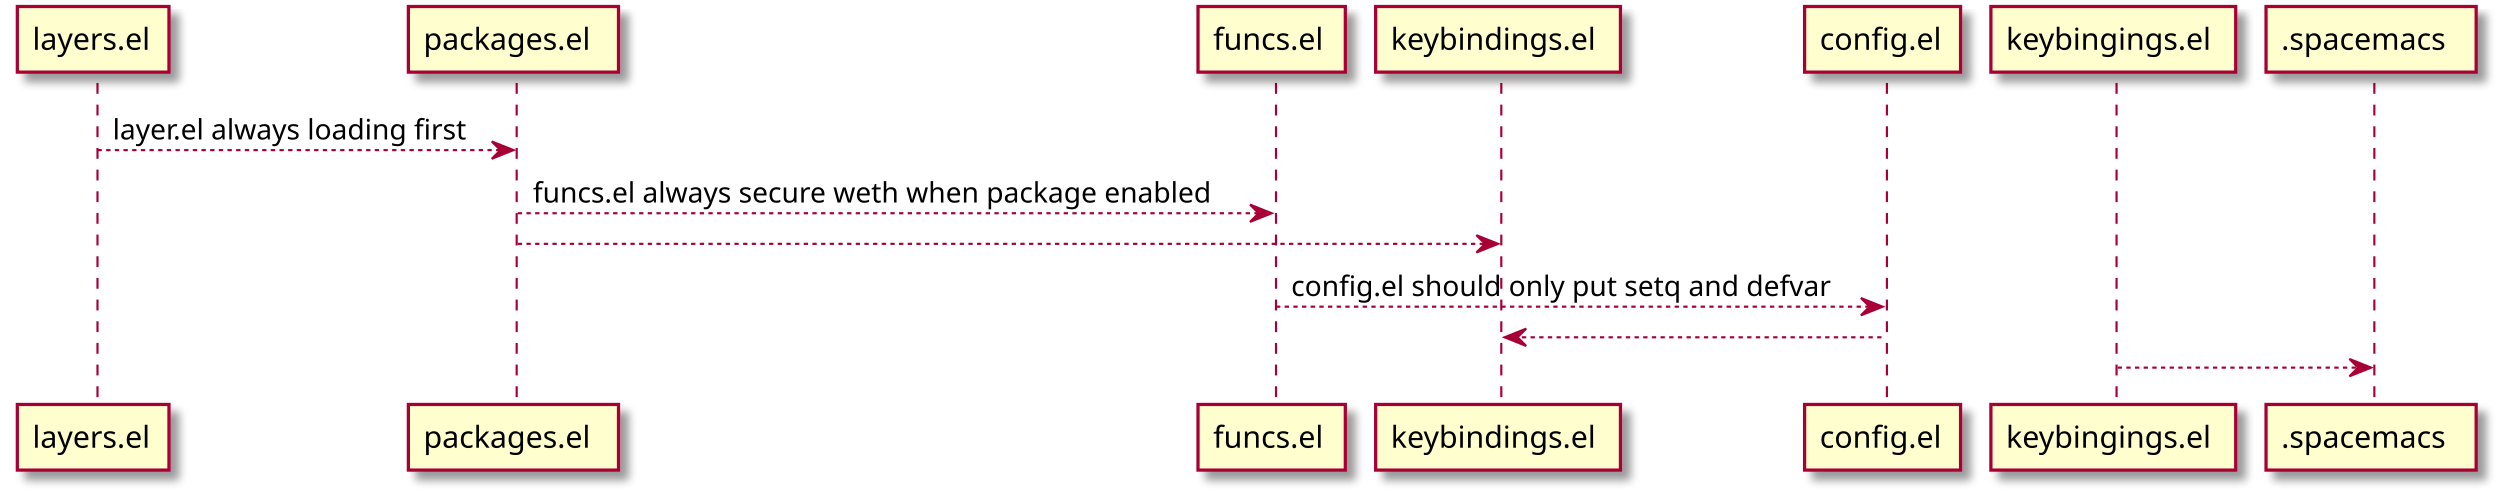
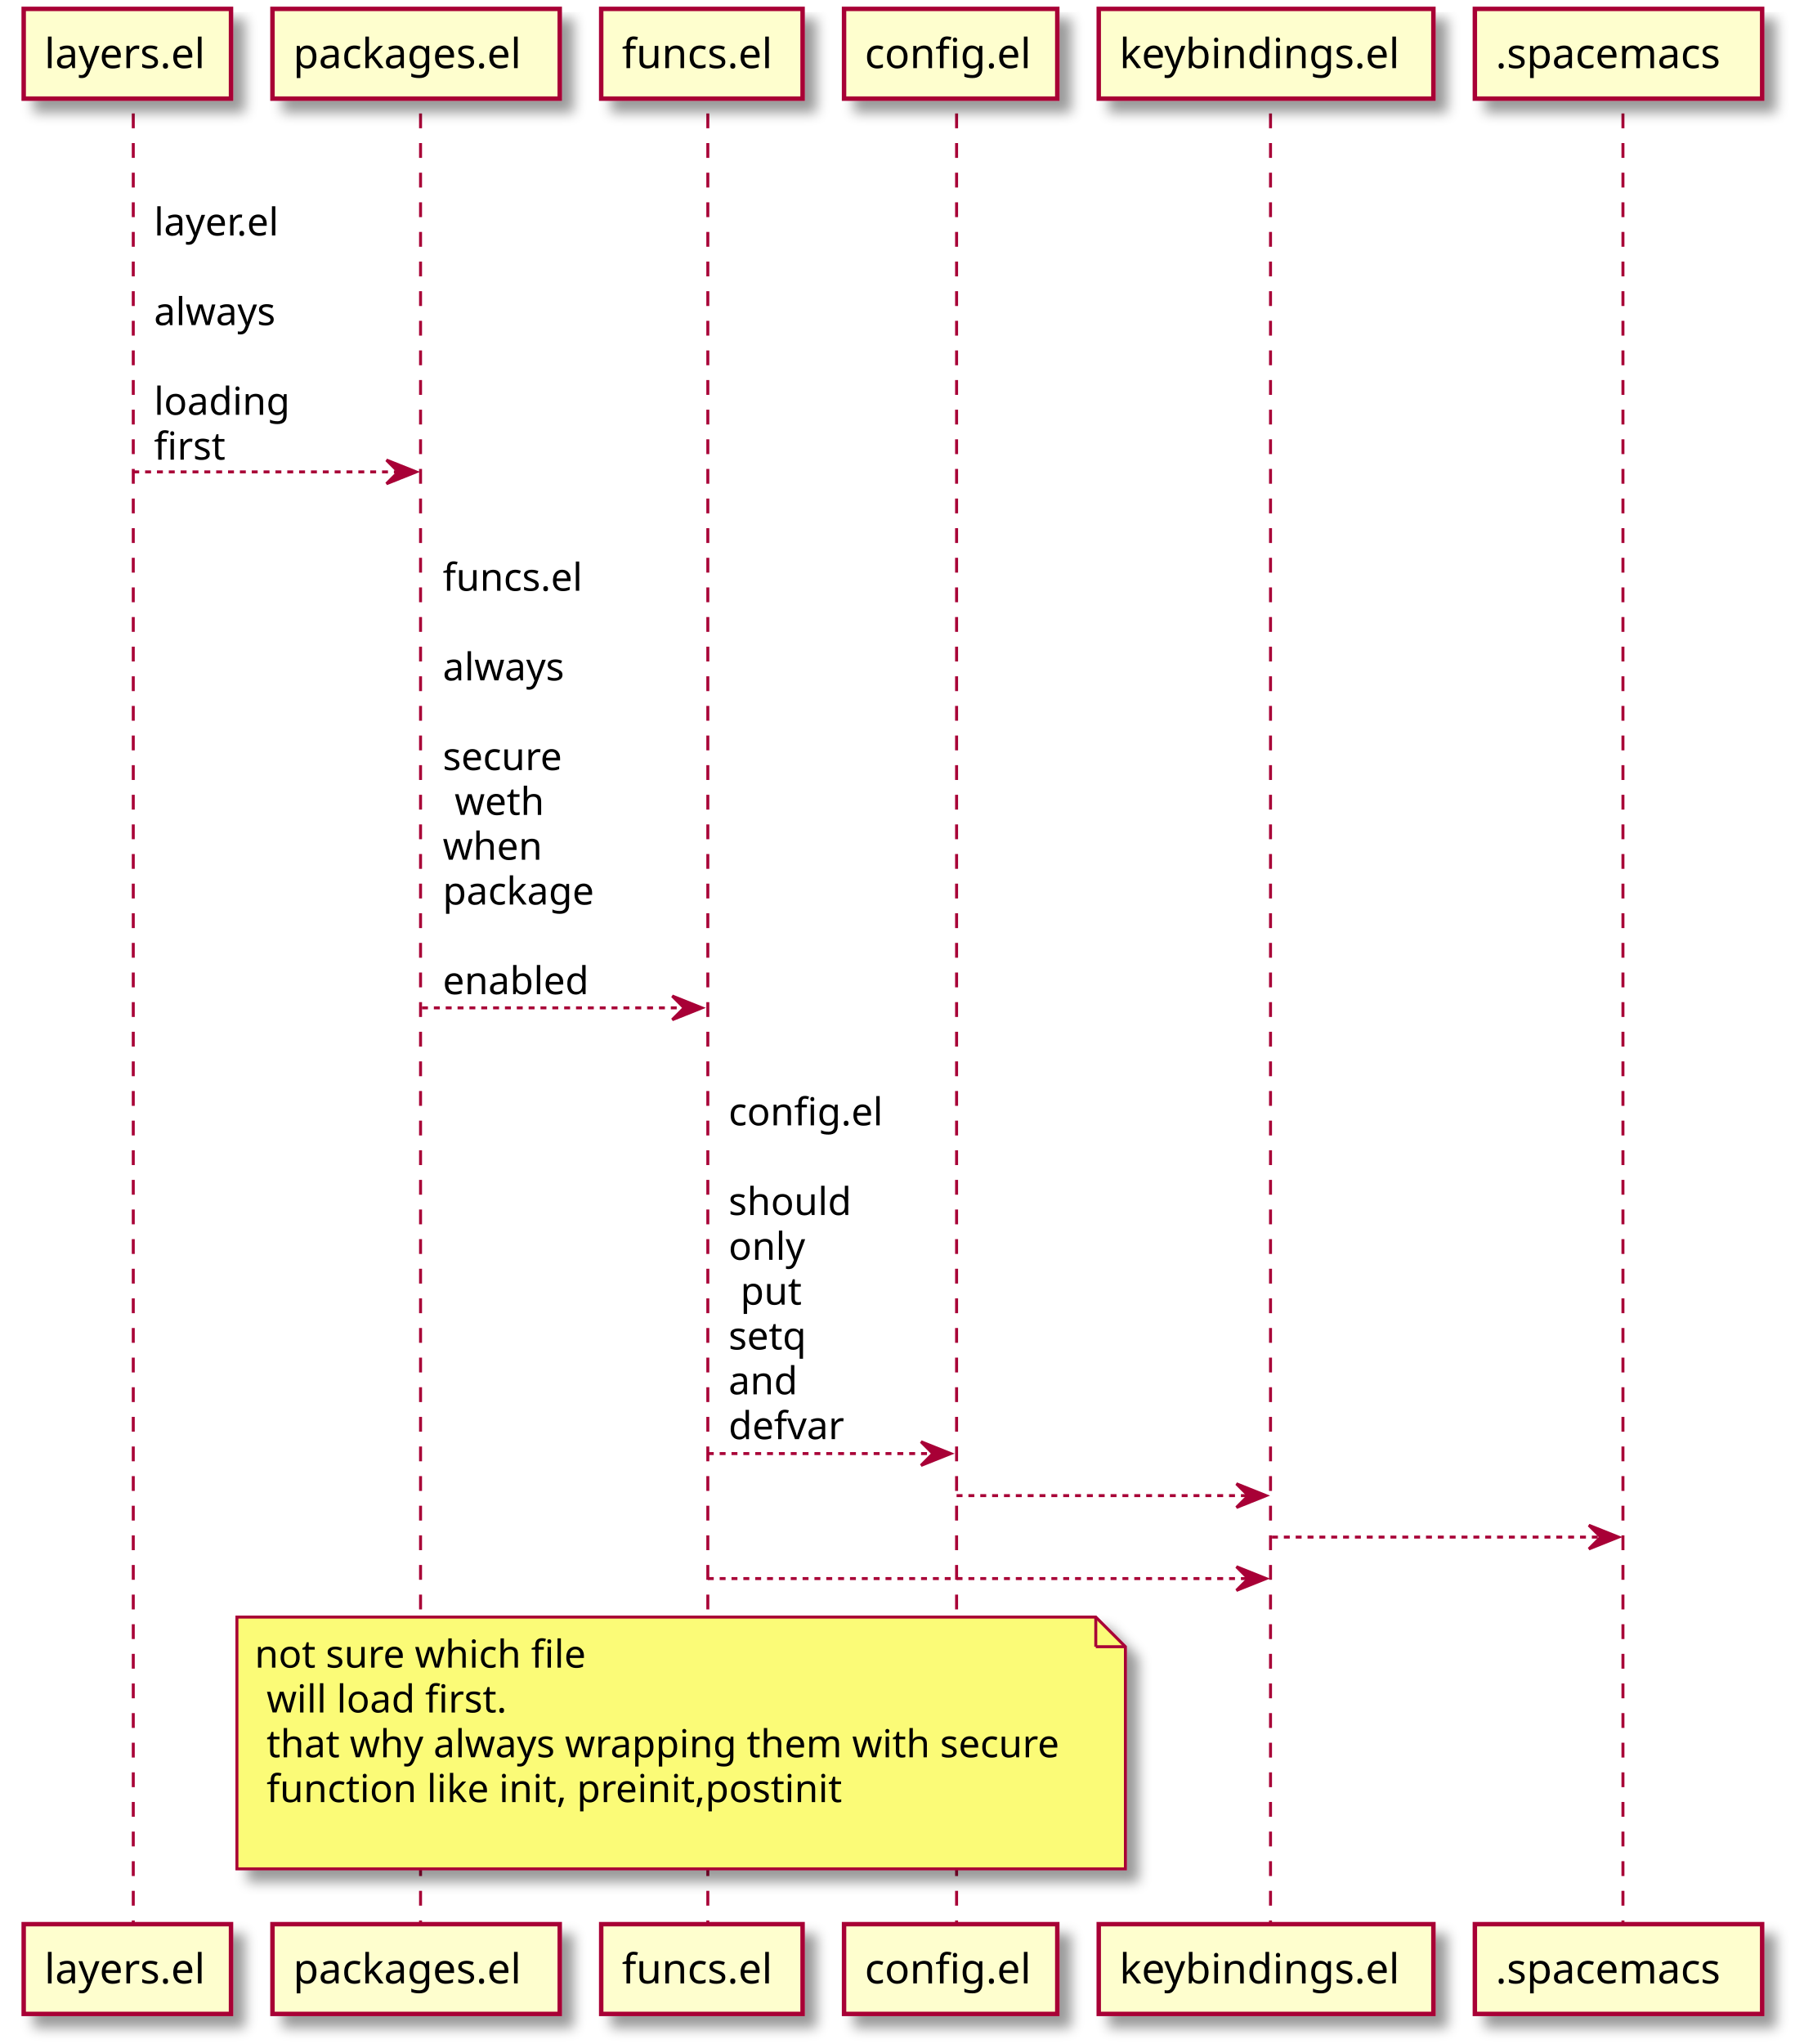
- <svg xmlns="http://www.w3.org/2000/svg" contentScriptType="application/ecmascript" contentStyleType="text/css" height="227px" preserveAspectRatio="none" style="width:1154px;height:227px;" version="1.1" viewBox="0 0 1154 227" width="1154px" zoomAndPan="magnify">
+ <svg xmlns="http://www.w3.org/2000/svg" contentScriptType="application/ecmascript" contentStyleType="text/css" height="690px" preserveAspectRatio="none" style="width:606px;height:690px;" version="1.1" viewBox="0 0 606 690" width="606px" zoomAndPan="magnify">
  <defs>
-     <filter height="300%" id="fiaqywo8yagoj" width="300%" x="-1" y="-1">
+     <filter height="300%" id="fpm2o5jqjdkw5" width="300%" x="-1" y="-1">
      <feGaussianBlur result="blurOut" stdDeviation="2.0" />
      <feColorMatrix in="blurOut" result="blurOut2" type="matrix" values="0 0 0 0 0 0 0 0 0 0 0 0 0 0 0 0 0 0 .4 0" />
      <feOffset dx="4.0" dy="4.0" in="blurOut2" result="blurOut3" />
      <feBlend in="SourceGraphic" in2="blurOut3" mode="normal" />
    </filter>
  </defs>
  <g>
-     <line style="stroke: #A80036; stroke-width: 1.0; stroke-dasharray: 5.0,5.0;" x1="45" x2="45" y1="38.297" y2="187.695" />
-     <line style="stroke: #A80036; stroke-width: 1.0; stroke-dasharray: 5.0,5.0;" x1="238.5" x2="238.5" y1="38.297" y2="187.695" />
-     <line style="stroke: #A80036; stroke-width: 1.0; stroke-dasharray: 5.0,5.0;" x1="589" x2="589" y1="38.297" y2="187.695" />
-     <line style="stroke: #A80036; stroke-width: 1.0; stroke-dasharray: 5.0,5.0;" x1="693" x2="693" y1="38.297" y2="187.695" />
-     <line style="stroke: #A80036; stroke-width: 1.0; stroke-dasharray: 5.0,5.0;" x1="871" x2="871" y1="38.297" y2="187.695" />
-     <line style="stroke: #A80036; stroke-width: 1.0; stroke-dasharray: 5.0,5.0;" x1="977" x2="977" y1="38.297" y2="187.695" />
-     <line style="stroke: #A80036; stroke-width: 1.0; stroke-dasharray: 5.0,5.0;" x1="1096" x2="1096" y1="38.297" y2="187.695" />
-     <rect fill="#FEFECE" filter="url(#fiaqywo8yagoj)" height="30.297" style="stroke: #A80036; stroke-width: 1.5;" width="70" x="8" y="3" />
+     <line style="stroke: #A80036; stroke-width: 1.0; stroke-dasharray: 5.0,5.0;" x1="45" x2="45" y1="38.297" y2="650.547" />
+     <line style="stroke: #A80036; stroke-width: 1.0; stroke-dasharray: 5.0,5.0;" x1="142" x2="142" y1="38.297" y2="650.547" />
+     <line style="stroke: #A80036; stroke-width: 1.0; stroke-dasharray: 5.0,5.0;" x1="239" x2="239" y1="38.297" y2="650.547" />
+     <line style="stroke: #A80036; stroke-width: 1.0; stroke-dasharray: 5.0,5.0;" x1="323" x2="323" y1="38.297" y2="650.547" />
+     <line style="stroke: #A80036; stroke-width: 1.0; stroke-dasharray: 5.0,5.0;" x1="429" x2="429" y1="38.297" y2="650.547" />
+     <line style="stroke: #A80036; stroke-width: 1.0; stroke-dasharray: 5.0,5.0;" x1="548" x2="548" y1="38.297" y2="650.547" />
+     <rect fill="#FEFECE" filter="url(#fpm2o5jqjdkw5)" height="30.297" style="stroke: #A80036; stroke-width: 1.5;" width="70" x="8" y="3" />
    <text fill="#000000" font-family="sans-serif" font-size="14" lengthAdjust="spacingAndGlyphs" textLength="56" x="15" y="22.995">layers.el</text>
-     <rect fill="#FEFECE" filter="url(#fiaqywo8yagoj)" height="30.297" style="stroke: #A80036; stroke-width: 1.5;" width="70" x="8" y="186.695" />
-     <text fill="#000000" font-family="sans-serif" font-size="14" lengthAdjust="spacingAndGlyphs" textLength="56" x="15" y="206.69">layers.el</text>
-     <rect fill="#FEFECE" filter="url(#fiaqywo8yagoj)" height="30.297" style="stroke: #A80036; stroke-width: 1.5;" width="97" x="188.5" y="3" />
-     <text fill="#000000" font-family="sans-serif" font-size="14" lengthAdjust="spacingAndGlyphs" textLength="83" x="195.5" y="22.995">packages.el</text>
-     <rect fill="#FEFECE" filter="url(#fiaqywo8yagoj)" height="30.297" style="stroke: #A80036; stroke-width: 1.5;" width="97" x="188.5" y="186.695" />
-     <text fill="#000000" font-family="sans-serif" font-size="14" lengthAdjust="spacingAndGlyphs" textLength="83" x="195.5" y="206.69">packages.el</text>
-     <rect fill="#FEFECE" filter="url(#fiaqywo8yagoj)" height="30.297" style="stroke: #A80036; stroke-width: 1.5;" width="68" x="553" y="3" />
-     <text fill="#000000" font-family="sans-serif" font-size="14" lengthAdjust="spacingAndGlyphs" textLength="54" x="560" y="22.995">funcs.el</text>
-     <rect fill="#FEFECE" filter="url(#fiaqywo8yagoj)" height="30.297" style="stroke: #A80036; stroke-width: 1.5;" width="68" x="553" y="186.695" />
-     <text fill="#000000" font-family="sans-serif" font-size="14" lengthAdjust="spacingAndGlyphs" textLength="54" x="560" y="206.69">funcs.el</text>
-     <rect fill="#FEFECE" filter="url(#fiaqywo8yagoj)" height="30.297" style="stroke: #A80036; stroke-width: 1.5;" width="113" x="635" y="3" />
-     <text fill="#000000" font-family="sans-serif" font-size="14" lengthAdjust="spacingAndGlyphs" textLength="99" x="642" y="22.995">keybindings.el</text>
-     <rect fill="#FEFECE" filter="url(#fiaqywo8yagoj)" height="30.297" style="stroke: #A80036; stroke-width: 1.5;" width="113" x="635" y="186.695" />
-     <text fill="#000000" font-family="sans-serif" font-size="14" lengthAdjust="spacingAndGlyphs" textLength="99" x="642" y="206.69">keybindings.el</text>
-     <rect fill="#FEFECE" filter="url(#fiaqywo8yagoj)" height="30.297" style="stroke: #A80036; stroke-width: 1.5;" width="72" x="833" y="3" />
-     <text fill="#000000" font-family="sans-serif" font-size="14" lengthAdjust="spacingAndGlyphs" textLength="58" x="840" y="22.995">config.el</text>
-     <rect fill="#FEFECE" filter="url(#fiaqywo8yagoj)" height="30.297" style="stroke: #A80036; stroke-width: 1.5;" width="72" x="833" y="186.695" />
-     <text fill="#000000" font-family="sans-serif" font-size="14" lengthAdjust="spacingAndGlyphs" textLength="58" x="840" y="206.69">config.el</text>
-     <rect fill="#FEFECE" filter="url(#fiaqywo8yagoj)" height="30.297" style="stroke: #A80036; stroke-width: 1.5;" width="113" x="919" y="3" />
-     <text fill="#000000" font-family="sans-serif" font-size="14" lengthAdjust="spacingAndGlyphs" textLength="99" x="926" y="22.995">keybingings.el</text>
-     <rect fill="#FEFECE" filter="url(#fiaqywo8yagoj)" height="30.297" style="stroke: #A80036; stroke-width: 1.5;" width="113" x="919" y="186.695" />
-     <text fill="#000000" font-family="sans-serif" font-size="14" lengthAdjust="spacingAndGlyphs" textLength="99" x="926" y="206.69">keybingings.el</text>
-     <rect fill="#FEFECE" filter="url(#fiaqywo8yagoj)" height="30.297" style="stroke: #A80036; stroke-width: 1.5;" width="97" x="1046" y="3" />
-     <text fill="#000000" font-family="sans-serif" font-size="14" lengthAdjust="spacingAndGlyphs" textLength="83" x="1053" y="22.995">.spacemacs</text>
-     <rect fill="#FEFECE" filter="url(#fiaqywo8yagoj)" height="30.297" style="stroke: #A80036; stroke-width: 1.5;" width="97" x="1046" y="186.695" />
-     <text fill="#000000" font-family="sans-serif" font-size="14" lengthAdjust="spacingAndGlyphs" textLength="83" x="1053" y="206.69">.spacemacs</text>
-     <polygon fill="#A80036" points="227,65.297,237,69.297,227,73.297,231,69.297" style="stroke: #A80036; stroke-width: 1.0;" />
-     <line style="stroke: #A80036; stroke-width: 1.0; stroke-dasharray: 2.0,2.0;" x1="45" x2="233" y1="69.297" y2="69.297" />
-     <text fill="#000000" font-family="sans-serif" font-size="13" lengthAdjust="spacingAndGlyphs" textLength="170" x="52" y="64.364">layer.el always loading first</text>
-     <polygon fill="#A80036" points="577,94.43,587,98.43,577,102.43,581,98.43" style="stroke: #A80036; stroke-width: 1.0;" />
-     <line style="stroke: #A80036; stroke-width: 1.0; stroke-dasharray: 2.0,2.0;" x1="239" x2="583" y1="98.43" y2="98.43" />
-     <text fill="#000000" font-family="sans-serif" font-size="13" lengthAdjust="spacingAndGlyphs" textLength="326" x="246" y="93.497">funcs.el always secure weth when package enabled</text>
-     <polygon fill="#A80036" points="681.5,108.562,691.5,112.562,681.5,116.562,685.5,112.562" style="stroke: #A80036; stroke-width: 1.0;" />
-     <line style="stroke: #A80036; stroke-width: 1.0; stroke-dasharray: 2.0,2.0;" x1="239" x2="687.5" y1="112.562" y2="112.562" />
-     <polygon fill="#A80036" points="859,137.562,869,141.562,859,145.562,863,141.562" style="stroke: #A80036; stroke-width: 1.0;" />
-     <line style="stroke: #A80036; stroke-width: 1.0; stroke-dasharray: 2.0,2.0;" x1="589" x2="865" y1="141.562" y2="141.562" />
-     <text fill="#000000" font-family="sans-serif" font-size="13" lengthAdjust="spacingAndGlyphs" textLength="258" x="596" y="136.629">config.el should only put setq and defvar</text>
-     <polygon fill="#A80036" points="704.5,151.695,694.5,155.695,704.5,159.695,700.5,155.695" style="stroke: #A80036; stroke-width: 1.0;" />
-     <line style="stroke: #A80036; stroke-width: 1.0; stroke-dasharray: 2.0,2.0;" x1="698.5" x2="870" y1="155.695" y2="155.695" />
-     <polygon fill="#A80036" points="1084.5,165.695,1094.5,169.695,1084.5,173.695,1088.5,169.695" style="stroke: #A80036; stroke-width: 1.0;" />
-     <line style="stroke: #A80036; stroke-width: 1.0; stroke-dasharray: 2.0,2.0;" x1="977.5" x2="1090.5" y1="169.695" y2="169.695" />
+     <rect fill="#FEFECE" filter="url(#fpm2o5jqjdkw5)" height="30.297" style="stroke: #A80036; stroke-width: 1.5;" width="70" x="8" y="649.547" />
+     <text fill="#000000" font-family="sans-serif" font-size="14" lengthAdjust="spacingAndGlyphs" textLength="56" x="15" y="669.542">layers.el</text>
+     <rect fill="#FEFECE" filter="url(#fpm2o5jqjdkw5)" height="30.297" style="stroke: #A80036; stroke-width: 1.5;" width="97" x="92" y="3" />
+     <text fill="#000000" font-family="sans-serif" font-size="14" lengthAdjust="spacingAndGlyphs" textLength="83" x="99" y="22.995">packages.el</text>
+     <rect fill="#FEFECE" filter="url(#fpm2o5jqjdkw5)" height="30.297" style="stroke: #A80036; stroke-width: 1.5;" width="97" x="92" y="649.547" />
+     <text fill="#000000" font-family="sans-serif" font-size="14" lengthAdjust="spacingAndGlyphs" textLength="83" x="99" y="669.542">packages.el</text>
+     <rect fill="#FEFECE" filter="url(#fpm2o5jqjdkw5)" height="30.297" style="stroke: #A80036; stroke-width: 1.5;" width="68" x="203" y="3" />
+     <text fill="#000000" font-family="sans-serif" font-size="14" lengthAdjust="spacingAndGlyphs" textLength="54" x="210" y="22.995">funcs.el</text>
+     <rect fill="#FEFECE" filter="url(#fpm2o5jqjdkw5)" height="30.297" style="stroke: #A80036; stroke-width: 1.5;" width="68" x="203" y="649.547" />
+     <text fill="#000000" font-family="sans-serif" font-size="14" lengthAdjust="spacingAndGlyphs" textLength="54" x="210" y="669.542">funcs.el</text>
+     <rect fill="#FEFECE" filter="url(#fpm2o5jqjdkw5)" height="30.297" style="stroke: #A80036; stroke-width: 1.5;" width="72" x="285" y="3" />
+     <text fill="#000000" font-family="sans-serif" font-size="14" lengthAdjust="spacingAndGlyphs" textLength="58" x="292" y="22.995">config.el</text>
+     <rect fill="#FEFECE" filter="url(#fpm2o5jqjdkw5)" height="30.297" style="stroke: #A80036; stroke-width: 1.5;" width="72" x="285" y="649.547" />
+     <text fill="#000000" font-family="sans-serif" font-size="14" lengthAdjust="spacingAndGlyphs" textLength="58" x="292" y="669.542">config.el</text>
+     <rect fill="#FEFECE" filter="url(#fpm2o5jqjdkw5)" height="30.297" style="stroke: #A80036; stroke-width: 1.5;" width="113" x="371" y="3" />
+     <text fill="#000000" font-family="sans-serif" font-size="14" lengthAdjust="spacingAndGlyphs" textLength="99" x="378" y="22.995">keybindings.el</text>
+     <rect fill="#FEFECE" filter="url(#fpm2o5jqjdkw5)" height="30.297" style="stroke: #A80036; stroke-width: 1.5;" width="113" x="371" y="649.547" />
+     <text fill="#000000" font-family="sans-serif" font-size="14" lengthAdjust="spacingAndGlyphs" textLength="99" x="378" y="669.542">keybindings.el</text>
+     <rect fill="#FEFECE" filter="url(#fpm2o5jqjdkw5)" height="30.297" style="stroke: #A80036; stroke-width: 1.5;" width="97" x="498" y="3" />
+     <text fill="#000000" font-family="sans-serif" font-size="14" lengthAdjust="spacingAndGlyphs" textLength="83" x="505" y="22.995">.spacemacs</text>
+     <rect fill="#FEFECE" filter="url(#fpm2o5jqjdkw5)" height="30.297" style="stroke: #A80036; stroke-width: 1.5;" width="97" x="498" y="649.547" />
+     <text fill="#000000" font-family="sans-serif" font-size="14" lengthAdjust="spacingAndGlyphs" textLength="83" x="505" y="669.542">.spacemacs</text>
+     <polygon fill="#A80036" points="130.5,155.297,140.5,159.297,130.5,163.297,134.5,159.297" style="stroke: #A80036; stroke-width: 1.0;" />
+     <line style="stroke: #A80036; stroke-width: 1.0; stroke-dasharray: 2.0,2.0;" x1="45" x2="136.5" y1="159.297" y2="159.297" />
+     <text fill="#000000" font-family="sans-serif" font-size="13" lengthAdjust="spacingAndGlyphs" textLength="46" x="52" y="79.497">layer.el</text>
+     <text fill="#000000" font-family="sans-serif" font-size="13" lengthAdjust="spacingAndGlyphs" textLength="42" x="52" y="109.762">always</text>
+     <text fill="#000000" font-family="sans-serif" font-size="13" lengthAdjust="spacingAndGlyphs" textLength="0" x="56" y="124.895" />
+     <text fill="#000000" font-family="sans-serif" font-size="13" lengthAdjust="spacingAndGlyphs" textLength="46" x="52" y="140.028">loading</text>
+     <text fill="#000000" font-family="sans-serif" font-size="13" lengthAdjust="spacingAndGlyphs" textLength="24" x="52" y="155.161">first</text>
+     <polygon fill="#A80036" points="227,336.227,237,340.227,227,344.227,231,340.227" style="stroke: #A80036; stroke-width: 1.0;" />
+     <line style="stroke: #A80036; stroke-width: 1.0; stroke-dasharray: 2.0,2.0;" x1="142.5" x2="233" y1="340.227" y2="340.227" />
+     <text fill="#000000" font-family="sans-serif" font-size="13" lengthAdjust="spacingAndGlyphs" textLength="49" x="149.5" y="199.426">funcs.el</text>
+     <text fill="#000000" font-family="sans-serif" font-size="13" lengthAdjust="spacingAndGlyphs" textLength="42" x="149.5" y="229.692">always</text>
+     <text fill="#000000" font-family="sans-serif" font-size="13" lengthAdjust="spacingAndGlyphs" textLength="43" x="149.5" y="259.957">secure</text>
+     <text fill="#000000" font-family="sans-serif" font-size="13" lengthAdjust="spacingAndGlyphs" textLength="30" x="153.5" y="275.09">weth</text>
+     <text fill="#000000" font-family="sans-serif" font-size="13" lengthAdjust="spacingAndGlyphs" textLength="33" x="149.5" y="290.223">when</text>
+     <text fill="#000000" font-family="sans-serif" font-size="13" lengthAdjust="spacingAndGlyphs" textLength="54" x="149.5" y="305.356">package</text>
+     <text fill="#000000" font-family="sans-serif" font-size="13" lengthAdjust="spacingAndGlyphs" textLength="51" x="149.5" y="335.622">enabled</text>
+     <polygon fill="#A80036" points="311,486.688,321,490.688,311,494.688,315,490.688" style="stroke: #A80036; stroke-width: 1.0;" />
+     <line style="stroke: #A80036; stroke-width: 1.0; stroke-dasharray: 2.0,2.0;" x1="239" x2="317" y1="490.688" y2="490.688" />
+     <text fill="#000000" font-family="sans-serif" font-size="13" lengthAdjust="spacingAndGlyphs" textLength="53" x="246" y="379.887">config.el</text>
+     <text fill="#000000" font-family="sans-serif" font-size="13" lengthAdjust="spacingAndGlyphs" textLength="42" x="246" y="410.153">should</text>
+     <text fill="#000000" font-family="sans-serif" font-size="13" lengthAdjust="spacingAndGlyphs" textLength="26" x="246" y="425.286">only</text>
+     <text fill="#000000" font-family="sans-serif" font-size="13" lengthAdjust="spacingAndGlyphs" textLength="21" x="250" y="440.418">put</text>
+     <text fill="#000000" font-family="sans-serif" font-size="13" lengthAdjust="spacingAndGlyphs" textLength="28" x="246" y="455.551">setq</text>
+     <text fill="#000000" font-family="sans-serif" font-size="13" lengthAdjust="spacingAndGlyphs" textLength="24" x="246" y="470.684">and</text>
+     <text fill="#000000" font-family="sans-serif" font-size="13" lengthAdjust="spacingAndGlyphs" textLength="40" x="246" y="485.817">defvar</text>
+     <polygon fill="#A80036" points="417.5,500.883,427.5,504.883,417.5,508.883,421.5,504.883" style="stroke: #A80036; stroke-width: 1.0;" />
+     <line style="stroke: #A80036; stroke-width: 1.0; stroke-dasharray: 2.0,2.0;" x1="323" x2="423.5" y1="504.883" y2="504.883" />
+     <polygon fill="#A80036" points="536.5,514.883,546.5,518.883,536.5,522.883,540.5,518.883" style="stroke: #A80036; stroke-width: 1.0;" />
+     <line style="stroke: #A80036; stroke-width: 1.0; stroke-dasharray: 2.0,2.0;" x1="429.5" x2="542.5" y1="518.883" y2="518.883" />
+     <polygon fill="#A80036" points="417.5,528.883,427.5,532.883,417.5,536.883,421.5,532.883" style="stroke: #A80036; stroke-width: 1.0;" />
+     <line style="stroke: #A80036; stroke-width: 1.0; stroke-dasharray: 2.0,2.0;" x1="239" x2="423.5" y1="532.883" y2="532.883" />
+     <polygon fill="#FBFB77" filter="url(#fpm2o5jqjdkw5)" points="80,545.883,80,630.883,380,630.883,380,555.883,370,545.883,80,545.883" style="stroke: #A80036; stroke-width: 1.0;" />
+     <line style="stroke: #A80036; stroke-width: 1.0;" x1="370" x2="370" y1="545.883" y2="555.883" />
+     <line style="stroke: #A80036; stroke-width: 1.0;" x1="380" x2="370" y1="555.883" y2="555.883" />
+     <text fill="#000000" font-family="sans-serif" font-size="13" lengthAdjust="spacingAndGlyphs" textLength="114" x="86" y="562.95">not sure which file</text>
+     <text fill="#000000" font-family="sans-serif" font-size="13" lengthAdjust="spacingAndGlyphs" textLength="81" x="90" y="578.082">will load first.</text>
+     <text fill="#000000" font-family="sans-serif" font-size="13" lengthAdjust="spacingAndGlyphs" textLength="275" x="90" y="593.215">that why always wrapping them with secure</text>
+     <text fill="#000000" font-family="sans-serif" font-size="13" lengthAdjust="spacingAndGlyphs" textLength="198" x="90" y="608.348">function like init, preinit,postinit</text>
+     <text fill="#000000" font-family="sans-serif" font-size="13" lengthAdjust="spacingAndGlyphs" textLength="0" x="90" y="623.481" />
  </g>
</svg>
